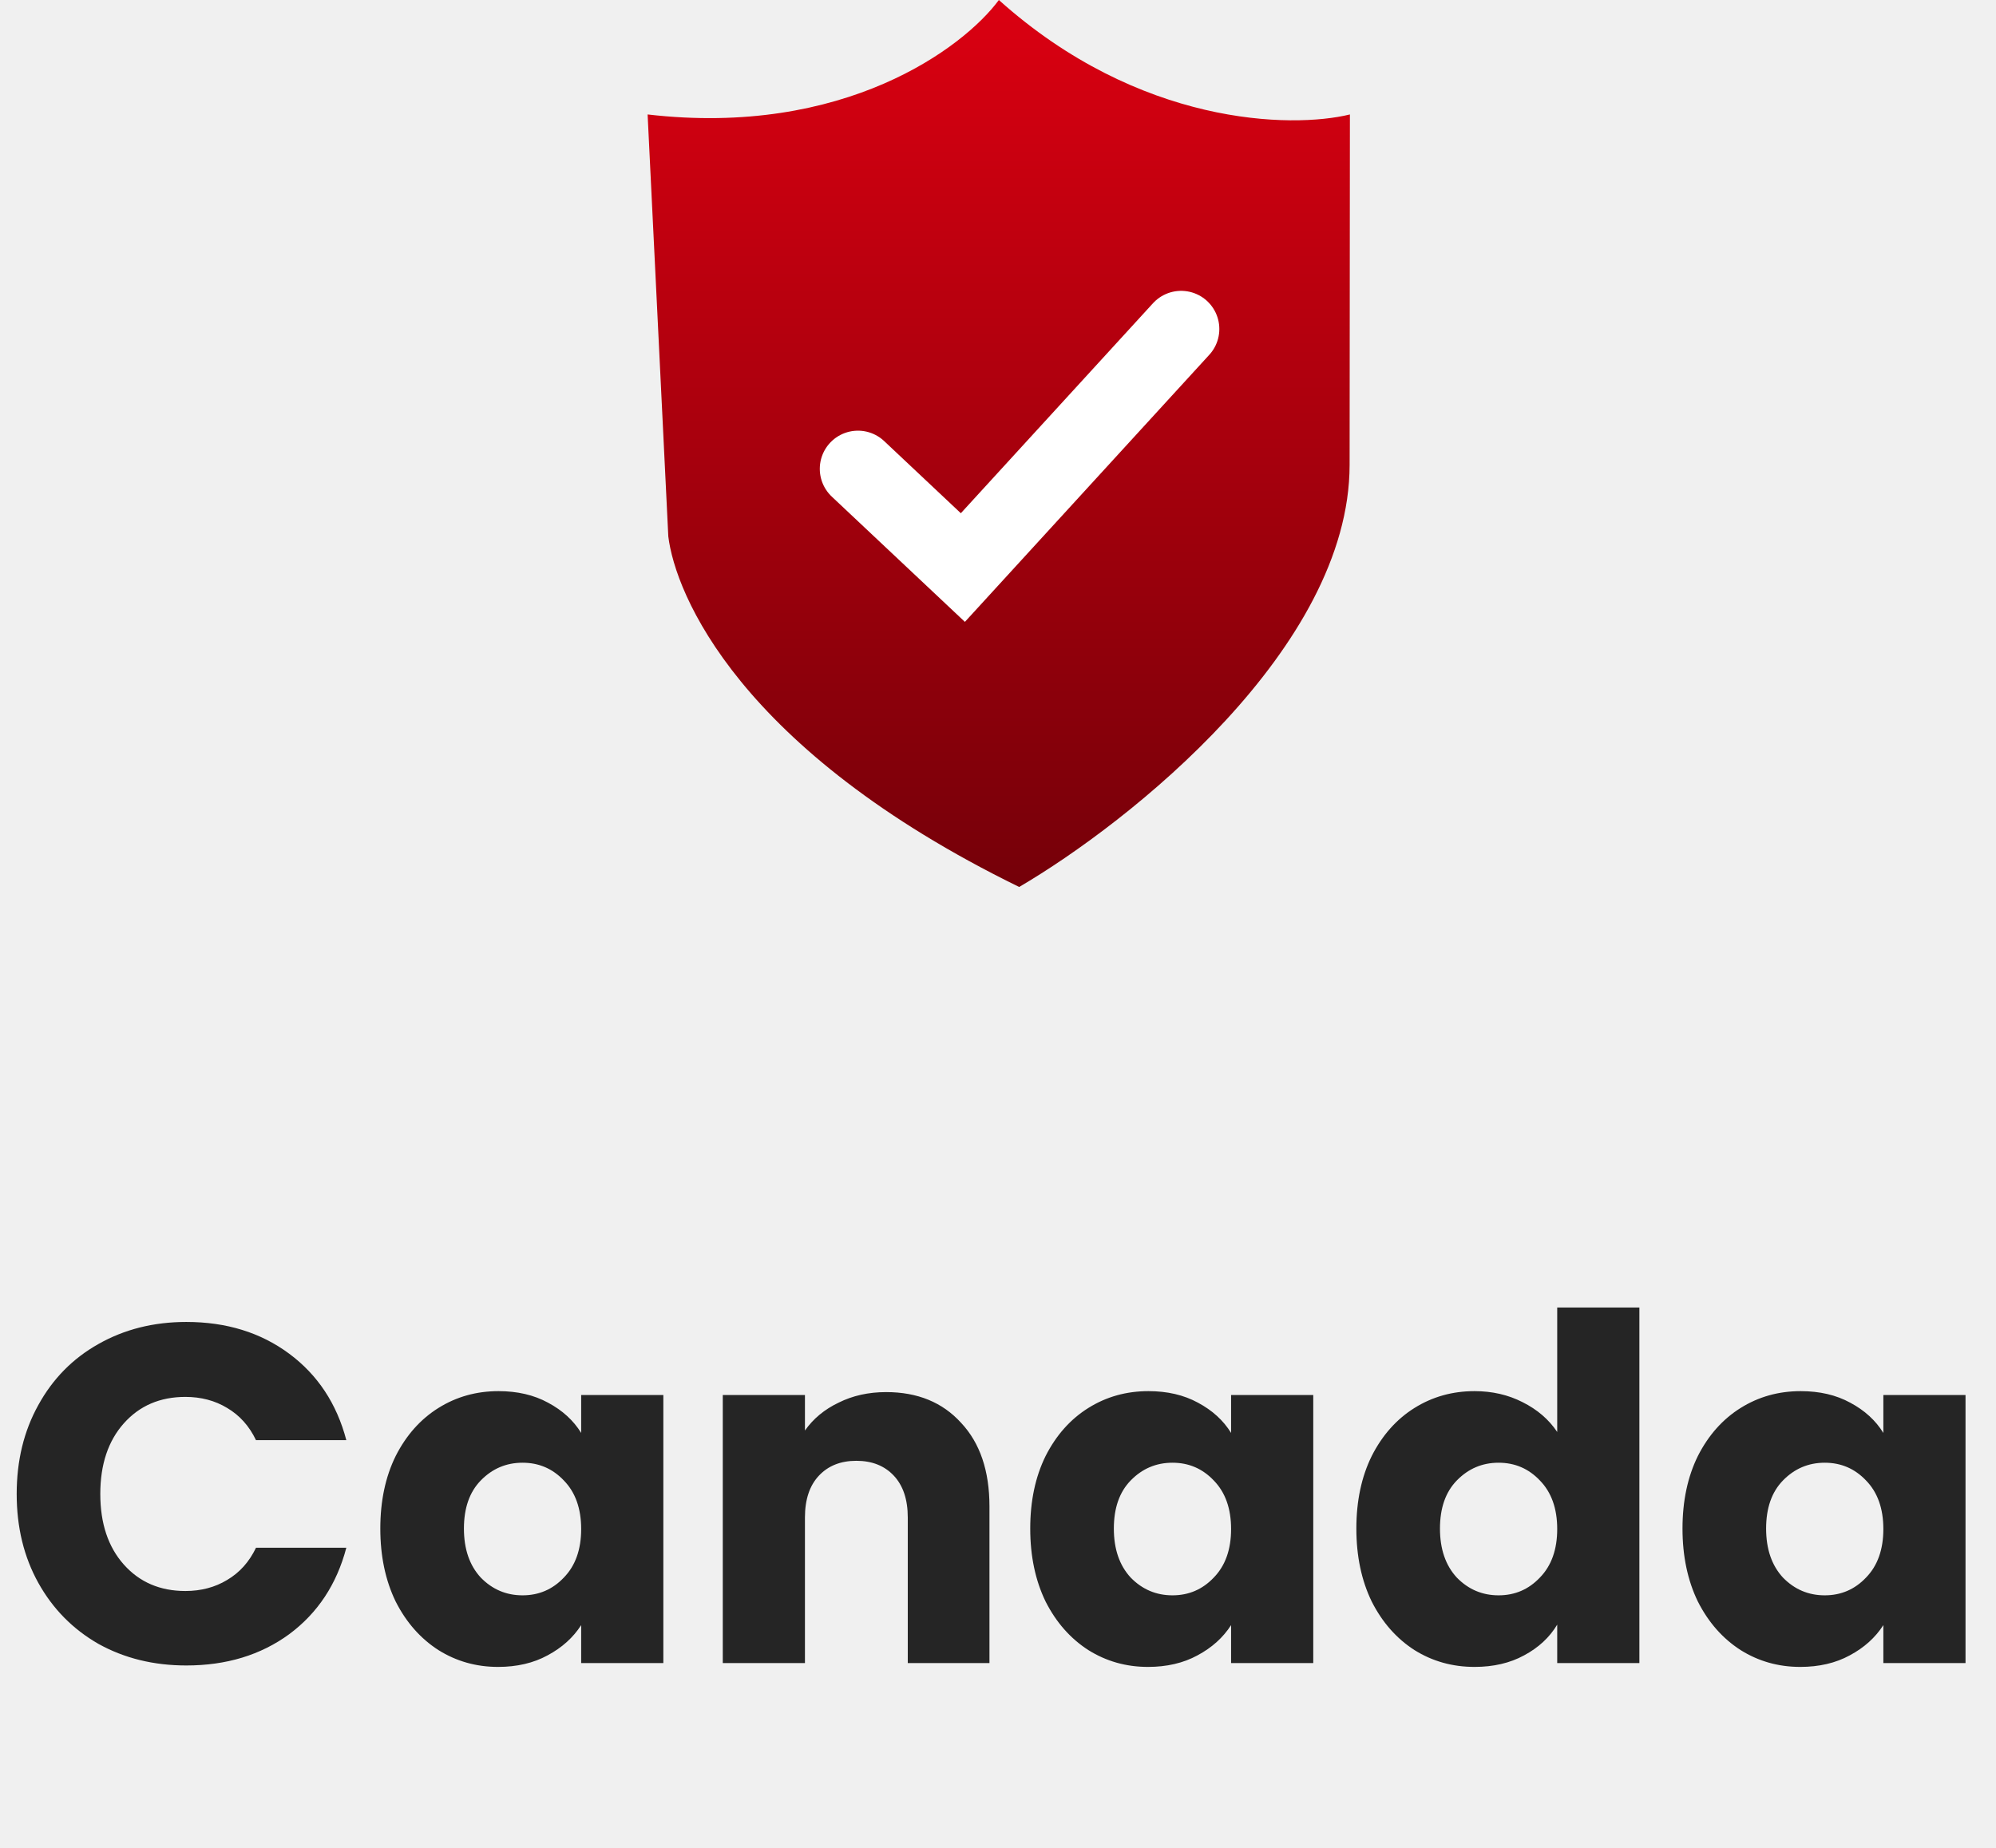
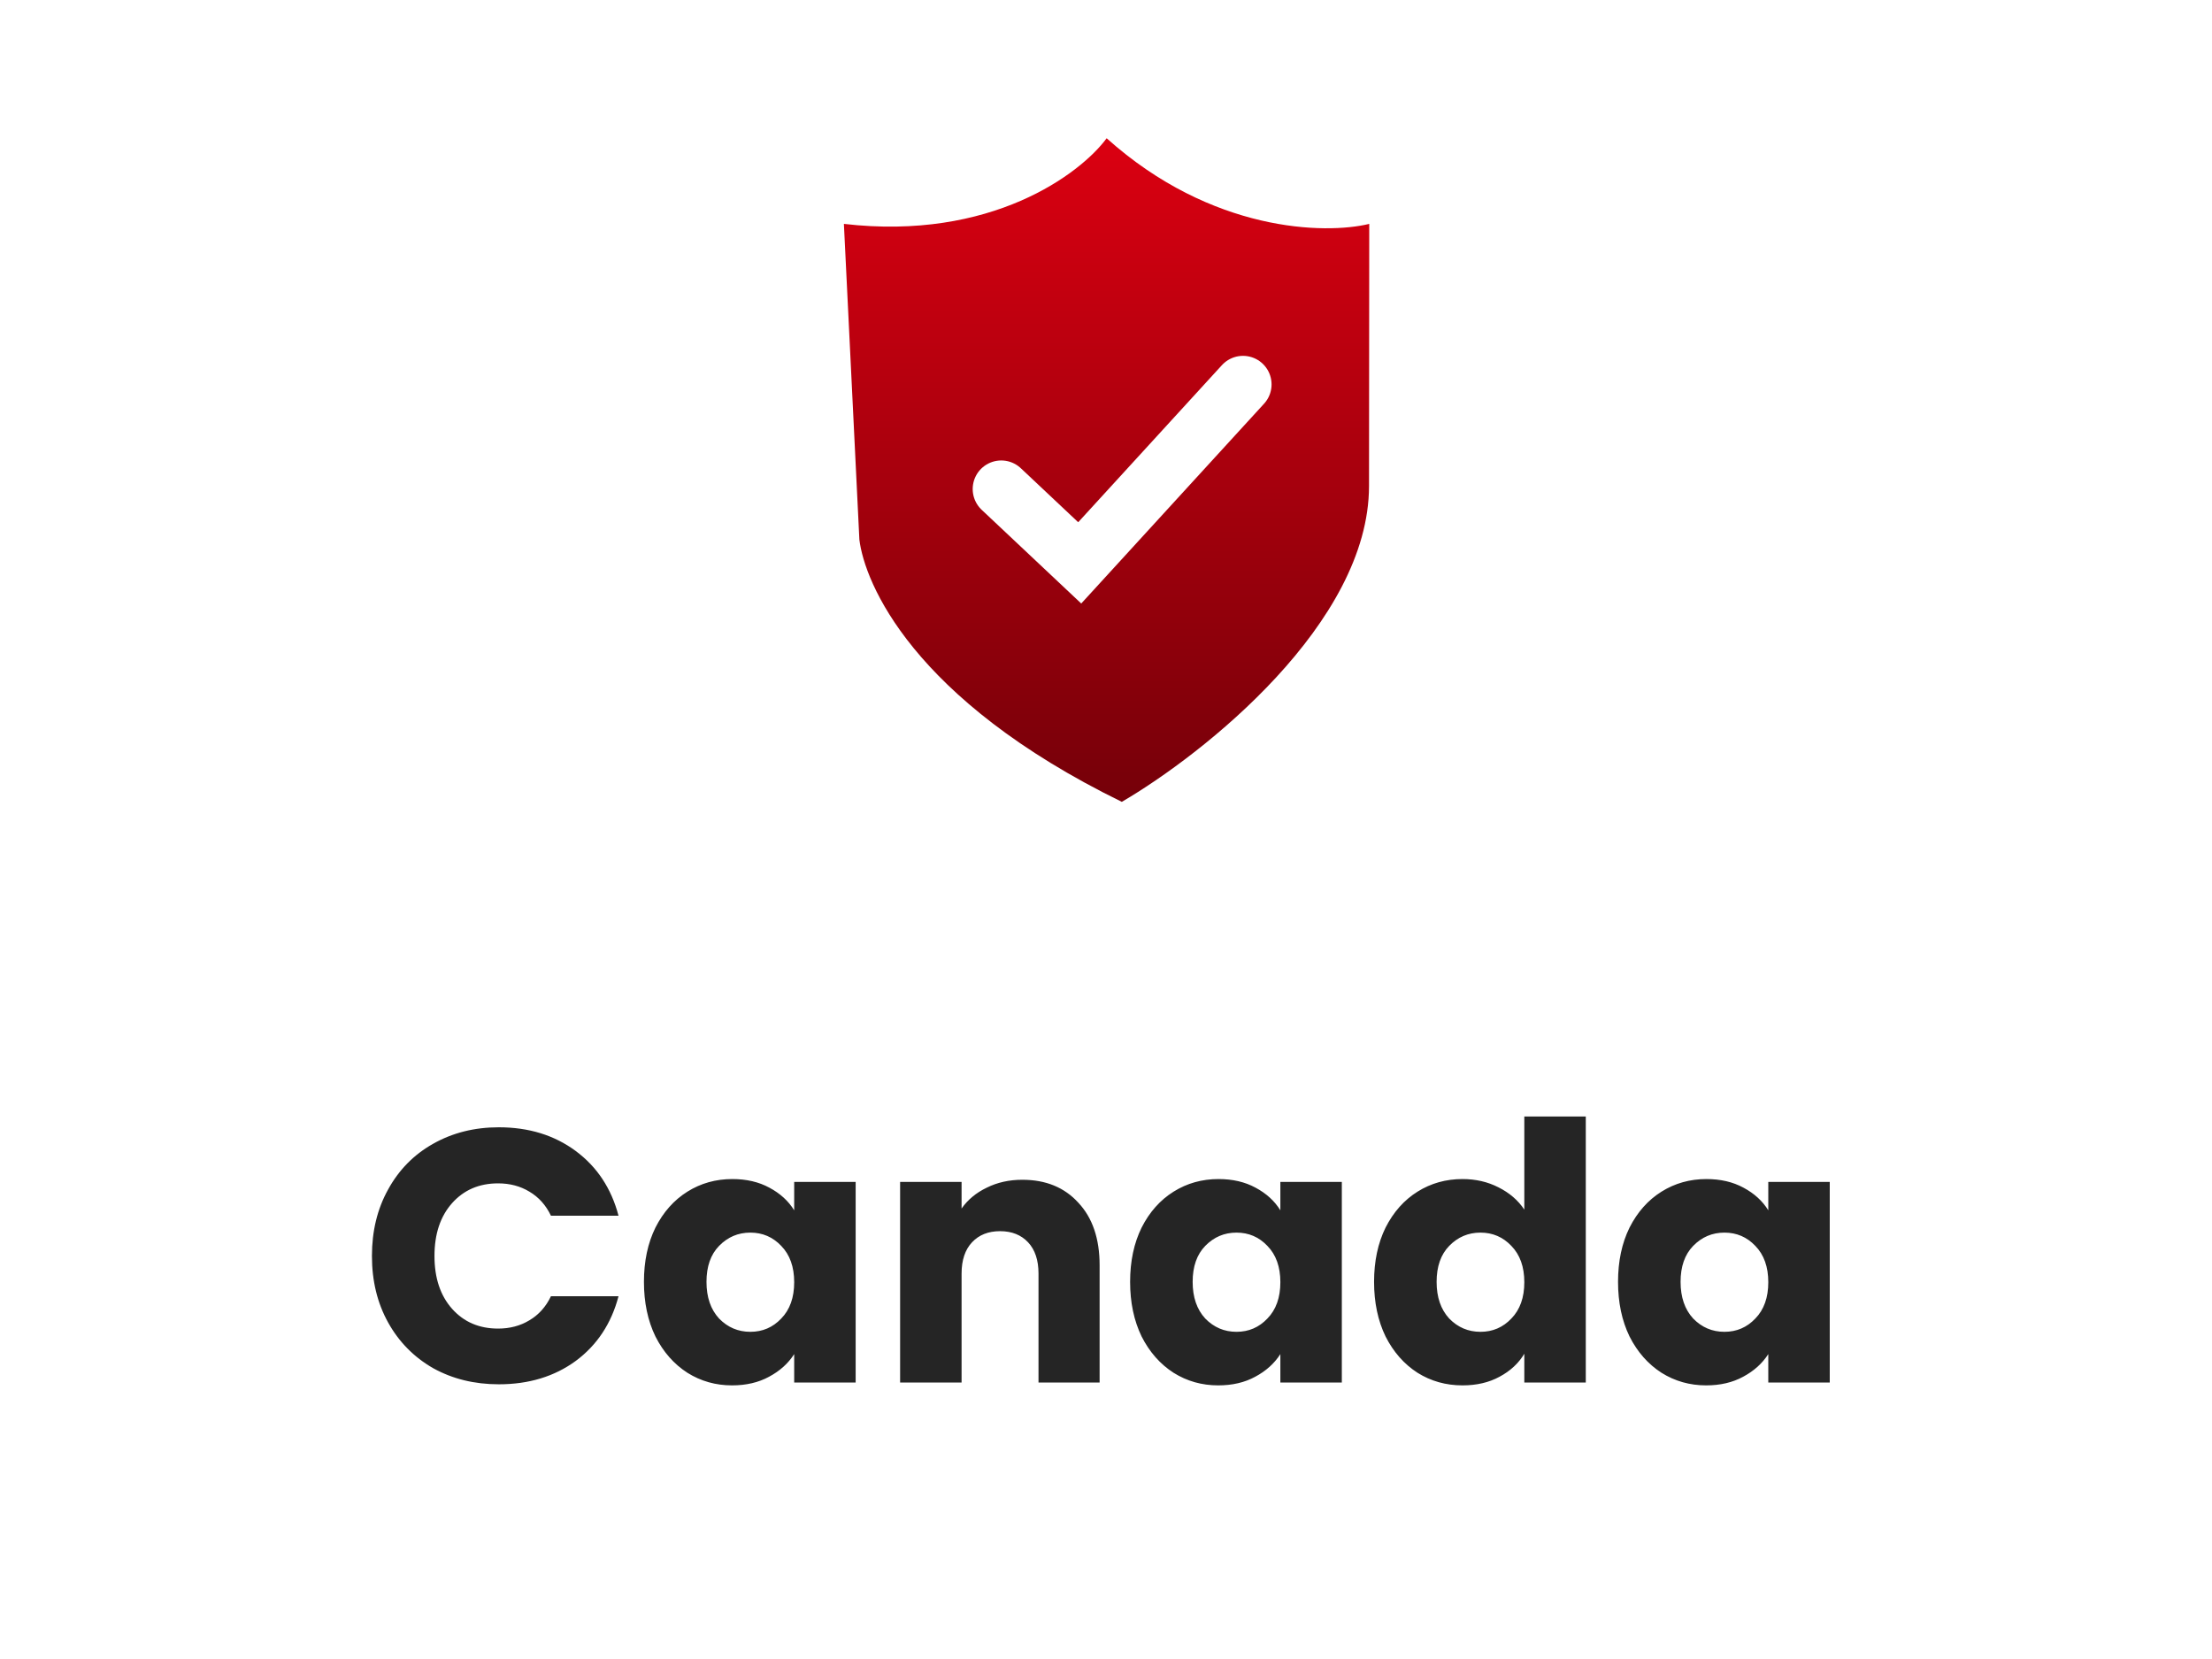
- <svg xmlns="http://www.w3.org/2000/svg" width="108" height="100" viewBox="0 0 108 100" fill="none">
-   <path d="M0.903 80.848C0.903 79.045 1.293 77.442 2.073 76.038C2.853 74.617 3.936 73.516 5.323 72.736C6.727 71.939 8.313 71.54 10.081 71.54C12.248 71.54 14.102 72.112 15.645 73.256C17.188 74.4 18.219 75.96 18.739 77.936H13.851C13.487 77.173 12.967 76.593 12.291 76.194C11.632 75.795 10.878 75.596 10.029 75.596C8.66 75.596 7.55 76.073 6.701 77.026C5.852 77.979 5.427 79.253 5.427 80.848C5.427 82.443 5.852 83.717 6.701 84.67C7.55 85.623 8.66 86.1 10.029 86.1C10.878 86.1 11.632 85.901 12.291 85.502C12.967 85.103 13.487 84.523 13.851 83.76H18.739C18.219 85.736 17.188 87.296 15.645 88.44C14.102 89.567 12.248 90.13 10.081 90.13C8.313 90.13 6.727 89.74 5.323 88.96C3.936 88.163 2.853 87.062 2.073 85.658C1.293 84.254 0.903 82.651 0.903 80.848ZM20.578 82.72C20.578 81.229 20.855 79.921 21.41 78.794C21.982 77.667 22.753 76.801 23.724 76.194C24.694 75.587 25.778 75.284 26.974 75.284C27.996 75.284 28.889 75.492 29.652 75.908C30.432 76.324 31.03 76.87 31.446 77.546V75.492H35.892V90H31.446V87.946C31.012 88.622 30.406 89.168 29.626 89.584C28.863 90 27.97 90.208 26.948 90.208C25.769 90.208 24.694 89.905 23.724 89.298C22.753 88.674 21.982 87.799 21.41 86.672C20.855 85.528 20.578 84.211 20.578 82.72ZM31.446 82.746C31.446 81.637 31.134 80.761 30.51 80.12C29.903 79.479 29.158 79.158 28.274 79.158C27.39 79.158 26.636 79.479 26.012 80.12C25.405 80.744 25.102 81.611 25.102 82.72C25.102 83.829 25.405 84.713 26.012 85.372C26.636 86.013 27.39 86.334 28.274 86.334C29.158 86.334 29.903 86.013 30.51 85.372C31.134 84.731 31.446 83.855 31.446 82.746ZM47.948 75.336C49.647 75.336 50.999 75.891 52.004 77C53.027 78.092 53.538 79.6 53.538 81.524V90H49.118V82.122C49.118 81.151 48.867 80.397 48.364 79.86C47.861 79.323 47.185 79.054 46.336 79.054C45.487 79.054 44.811 79.323 44.308 79.86C43.805 80.397 43.554 81.151 43.554 82.122V90H39.108V75.492H43.554V77.416C44.005 76.775 44.611 76.272 45.374 75.908C46.137 75.527 46.995 75.336 47.948 75.336ZM55.744 82.72C55.744 81.229 56.021 79.921 56.576 78.794C57.148 77.667 57.919 76.801 58.89 76.194C59.86 75.587 60.944 75.284 62.14 75.284C63.162 75.284 64.055 75.492 64.818 75.908C65.598 76.324 66.196 76.87 66.612 77.546V75.492H71.058V90H66.612V87.946C66.178 88.622 65.572 89.168 64.792 89.584C64.029 90 63.136 90.208 62.114 90.208C60.935 90.208 59.86 89.905 58.89 89.298C57.919 88.674 57.148 87.799 56.576 86.672C56.021 85.528 55.744 84.211 55.744 82.72ZM66.612 82.746C66.612 81.637 66.3 80.761 65.676 80.12C65.069 79.479 64.324 79.158 63.44 79.158C62.556 79.158 61.802 79.479 61.178 80.12C60.571 80.744 60.268 81.611 60.268 82.72C60.268 83.829 60.571 84.713 61.178 85.372C61.802 86.013 62.556 86.334 63.44 86.334C64.324 86.334 65.069 86.013 65.676 85.372C66.3 84.731 66.612 83.855 66.612 82.746ZM73.39 82.72C73.39 81.229 73.667 79.921 74.222 78.794C74.794 77.667 75.565 76.801 76.536 76.194C77.507 75.587 78.59 75.284 79.786 75.284C80.739 75.284 81.606 75.483 82.386 75.882C83.183 76.281 83.807 76.818 84.258 77.494V70.76H88.704V90H84.258V87.92C83.842 88.613 83.244 89.168 82.464 89.584C81.701 90 80.809 90.208 79.786 90.208C78.59 90.208 77.507 89.905 76.536 89.298C75.565 88.674 74.794 87.799 74.222 86.672C73.667 85.528 73.39 84.211 73.39 82.72ZM84.258 82.746C84.258 81.637 83.946 80.761 83.322 80.12C82.715 79.479 81.97 79.158 81.086 79.158C80.202 79.158 79.448 79.479 78.824 80.12C78.217 80.744 77.914 81.611 77.914 82.72C77.914 83.829 78.217 84.713 78.824 85.372C79.448 86.013 80.202 86.334 81.086 86.334C81.97 86.334 82.715 86.013 83.322 85.372C83.946 84.731 84.258 83.855 84.258 82.746ZM91.037 82.72C91.037 81.229 91.314 79.921 91.869 78.794C92.441 77.667 93.212 76.801 94.183 76.194C95.153 75.587 96.237 75.284 97.433 75.284C98.455 75.284 99.348 75.492 100.111 75.908C100.891 76.324 101.489 76.87 101.905 77.546V75.492H106.351V90H101.905V87.946C101.471 88.622 100.865 89.168 100.085 89.584C99.322 90 98.429 90.208 97.407 90.208C96.228 90.208 95.153 89.905 94.183 89.298C93.212 88.674 92.441 87.799 91.869 86.672C91.314 85.528 91.037 84.211 91.037 82.72ZM101.905 82.746C101.905 81.637 101.593 80.761 100.969 80.12C100.362 79.479 99.617 79.158 98.733 79.158C97.849 79.158 97.095 79.479 96.471 80.12C95.864 80.744 95.561 81.611 95.561 82.72C95.561 83.829 95.864 84.713 96.471 85.372C97.095 86.013 97.849 86.334 98.733 86.334C99.617 86.334 100.362 86.013 100.969 85.372C101.593 84.731 101.905 83.855 101.905 82.746Z" fill="#252525" />
-   <g filter="url(#filter0_b_94_1924)">
-     <path d="M54.047 0C52.145 2.581 45.68 7.432 35.041 6.194L36.161 29.032C36.539 32.129 39.952 40.568 55.145 48C61.101 44.516 73.016 35.071 73.025 25.161L73.041 6.194C69.874 6.968 61.641 6.813 54.047 0Z" fill="url(#paint0_linear_94_1924)" />
+ <svg xmlns="http://www.w3.org/2000/svg" width="160" height="120" viewBox="0 0 160 120" fill="none">
+   <rect width="160" height="120" fill="white" />
+   <path d="M26.903 90.848C26.903 89.045 27.293 87.442 28.073 86.038C28.853 84.617 29.936 83.516 31.323 82.736C32.727 81.939 34.313 81.54 36.081 81.54C38.248 81.54 40.102 82.112 41.645 83.256C43.188 84.4 44.219 85.96 44.739 87.936H39.851C39.487 87.173 38.967 86.593 38.291 86.194C37.632 85.795 36.878 85.596 36.029 85.596C34.66 85.596 33.55 86.073 32.701 87.026C31.852 87.979 31.427 89.253 31.427 90.848C31.427 92.443 31.852 93.717 32.701 94.67C33.55 95.623 34.66 96.1 36.029 96.1C36.878 96.1 37.632 95.901 38.291 95.502C38.967 95.103 39.487 94.523 39.851 93.76H44.739C44.219 95.736 43.188 97.296 41.645 98.44C40.102 99.567 38.248 100.13 36.081 100.13C34.313 100.13 32.727 99.74 31.323 98.96C29.936 98.163 28.853 97.062 28.073 95.658C27.293 94.254 26.903 92.651 26.903 90.848ZM46.578 92.72C46.578 91.229 46.855 89.921 47.41 88.794C47.982 87.667 48.753 86.801 49.724 86.194C50.694 85.587 51.778 85.284 52.974 85.284C53.996 85.284 54.889 85.492 55.652 85.908C56.432 86.324 57.03 86.87 57.446 87.546V85.492H61.892V100H57.446V97.946C57.012 98.622 56.406 99.168 55.626 99.584C54.863 100 53.97 100.208 52.948 100.208C51.769 100.208 50.694 99.905 49.724 99.298C48.753 98.674 47.982 97.799 47.41 96.672C46.855 95.528 46.578 94.211 46.578 92.72ZM57.446 92.746C57.446 91.637 57.134 90.761 56.51 90.12C55.903 89.479 55.158 89.158 54.274 89.158C53.39 89.158 52.636 89.479 52.012 90.12C51.405 90.744 51.102 91.611 51.102 92.72C51.102 93.829 51.405 94.713 52.012 95.372C52.636 96.013 53.39 96.334 54.274 96.334C55.158 96.334 55.903 96.013 56.51 95.372C57.134 94.731 57.446 93.855 57.446 92.746ZM73.948 85.336C75.647 85.336 76.999 85.891 78.004 87C79.027 88.092 79.538 89.6 79.538 91.524V100H75.118V92.122C75.118 91.151 74.867 90.397 74.364 89.86C73.861 89.323 73.185 89.054 72.336 89.054C71.487 89.054 70.811 89.323 70.308 89.86C69.805 90.397 69.554 91.151 69.554 92.122V100H65.108V85.492H69.554V87.416C70.005 86.775 70.611 86.272 71.374 85.908C72.137 85.527 72.995 85.336 73.948 85.336ZM81.744 92.72C81.744 91.229 82.021 89.921 82.576 88.794C83.148 87.667 83.919 86.801 84.89 86.194C85.86 85.587 86.944 85.284 88.14 85.284C89.162 85.284 90.055 85.492 90.818 85.908C91.598 86.324 92.196 86.87 92.612 87.546V85.492H97.058V100H92.612V97.946C92.178 98.622 91.572 99.168 90.792 99.584C90.029 100 89.136 100.208 88.114 100.208C86.935 100.208 85.86 99.905 84.89 99.298C83.919 98.674 83.148 97.799 82.576 96.672C82.021 95.528 81.744 94.211 81.744 92.72ZM92.612 92.746C92.612 91.637 92.3 90.761 91.676 90.12C91.069 89.479 90.324 89.158 89.44 89.158C88.556 89.158 87.802 89.479 87.178 90.12C86.571 90.744 86.268 91.611 86.268 92.72C86.268 93.829 86.571 94.713 87.178 95.372C87.802 96.013 88.556 96.334 89.44 96.334C90.324 96.334 91.069 96.013 91.676 95.372C92.3 94.731 92.612 93.855 92.612 92.746ZM99.39 92.72C99.39 91.229 99.667 89.921 100.222 88.794C100.794 87.667 101.565 86.801 102.536 86.194C103.507 85.587 104.59 85.284 105.786 85.284C106.739 85.284 107.606 85.483 108.386 85.882C109.183 86.281 109.807 86.818 110.258 87.494V80.76H114.704V100H110.258V97.92C109.842 98.613 109.244 99.168 108.464 99.584C107.701 100 106.809 100.208 105.786 100.208C104.59 100.208 103.507 99.905 102.536 99.298C101.565 98.674 100.794 97.799 100.222 96.672C99.667 95.528 99.39 94.211 99.39 92.72ZM110.258 92.746C110.258 91.637 109.946 90.761 109.322 90.12C108.715 89.479 107.97 89.158 107.086 89.158C106.202 89.158 105.448 89.479 104.824 90.12C104.217 90.744 103.914 91.611 103.914 92.72C103.914 93.829 104.217 94.713 104.824 95.372C105.448 96.013 106.202 96.334 107.086 96.334C107.97 96.334 108.715 96.013 109.322 95.372C109.946 94.731 110.258 93.855 110.258 92.746ZM117.037 92.72C117.037 91.229 117.314 89.921 117.869 88.794C118.441 87.667 119.212 86.801 120.183 86.194C121.153 85.587 122.237 85.284 123.433 85.284C124.455 85.284 125.348 85.492 126.111 85.908C126.891 86.324 127.489 86.87 127.905 87.546V85.492H132.351V100H127.905V97.946C127.471 98.622 126.865 99.168 126.085 99.584C125.322 100 124.429 100.208 123.407 100.208C122.228 100.208 121.153 99.905 120.183 99.298C119.212 98.674 118.441 97.799 117.869 96.672C117.314 95.528 117.037 94.211 117.037 92.72ZM127.905 92.746C127.905 91.637 127.593 90.761 126.969 90.12C126.362 89.479 125.617 89.158 124.733 89.158C123.849 89.158 123.095 89.479 122.471 90.12C121.864 90.744 121.561 91.611 121.561 92.72C121.561 93.829 121.864 94.713 122.471 95.372C123.095 96.013 123.849 96.334 124.733 96.334C125.617 96.334 126.362 96.013 126.969 95.372C127.593 94.731 127.905 93.855 127.905 92.746Z" fill="#252525" />
+   <g filter="url(#filter0_b_182_2156)">
+     <path d="M80.047 10C78.145 12.581 71.68 17.432 61.041 16.194L62.161 39.032C62.539 42.129 65.951 50.568 81.145 58C87.101 54.516 99.016 45.071 99.025 35.161L99.041 16.194C95.874 16.968 87.641 16.813 80.047 10Z" fill="url(#paint0_linear_182_2156)" />
  </g>
-   <path d="M46.423 25.372L52.099 30.714L63.91 17.805" stroke="white" stroke-width="4.131" stroke-linecap="round" />
+   <path d="M72.423 35.372L78.099 40.714L89.91 27.805" stroke="white" stroke-width="4.131" stroke-linecap="round" />
  <defs>
-     <filter id="filter0_b_94_1924" x="-1.958" y="-37" width="112" height="122" filterUnits="userSpaceOnUse" color-interpolation-filters="sRGB">
+     <filter id="filter0_b_182_2156" x="24.041" y="-27" width="112" height="122" filterUnits="userSpaceOnUse" color-interpolation-filters="sRGB">
      <feFlood flood-opacity="0" result="BackgroundImageFix" />
      <feGaussianBlur in="BackgroundImageFix" stdDeviation="18.5" />
-       <feComposite in2="SourceAlpha" operator="in" result="effect1_backgroundBlur_94_1924" />
-       <feBlend mode="normal" in="SourceGraphic" in2="effect1_backgroundBlur_94_1924" result="shape" />
+       <feComposite in2="SourceAlpha" operator="in" result="effect1_backgroundBlur_182_2156" />
+       <feBlend mode="normal" in="SourceGraphic" in2="effect1_backgroundBlur_182_2156" result="shape" />
    </filter>
-     <linearGradient id="paint0_linear_94_1924" x1="54.047" y1="0" x2="54.047" y2="48" gradientUnits="userSpaceOnUse">
+     <linearGradient id="paint0_linear_182_2156" x1="80.047" y1="10" x2="80.047" y2="58" gradientUnits="userSpaceOnUse">
      <stop stop-color="#DB0011" />
      <stop offset="1" stop-color="#750009" />
    </linearGradient>
  </defs>
</svg>
